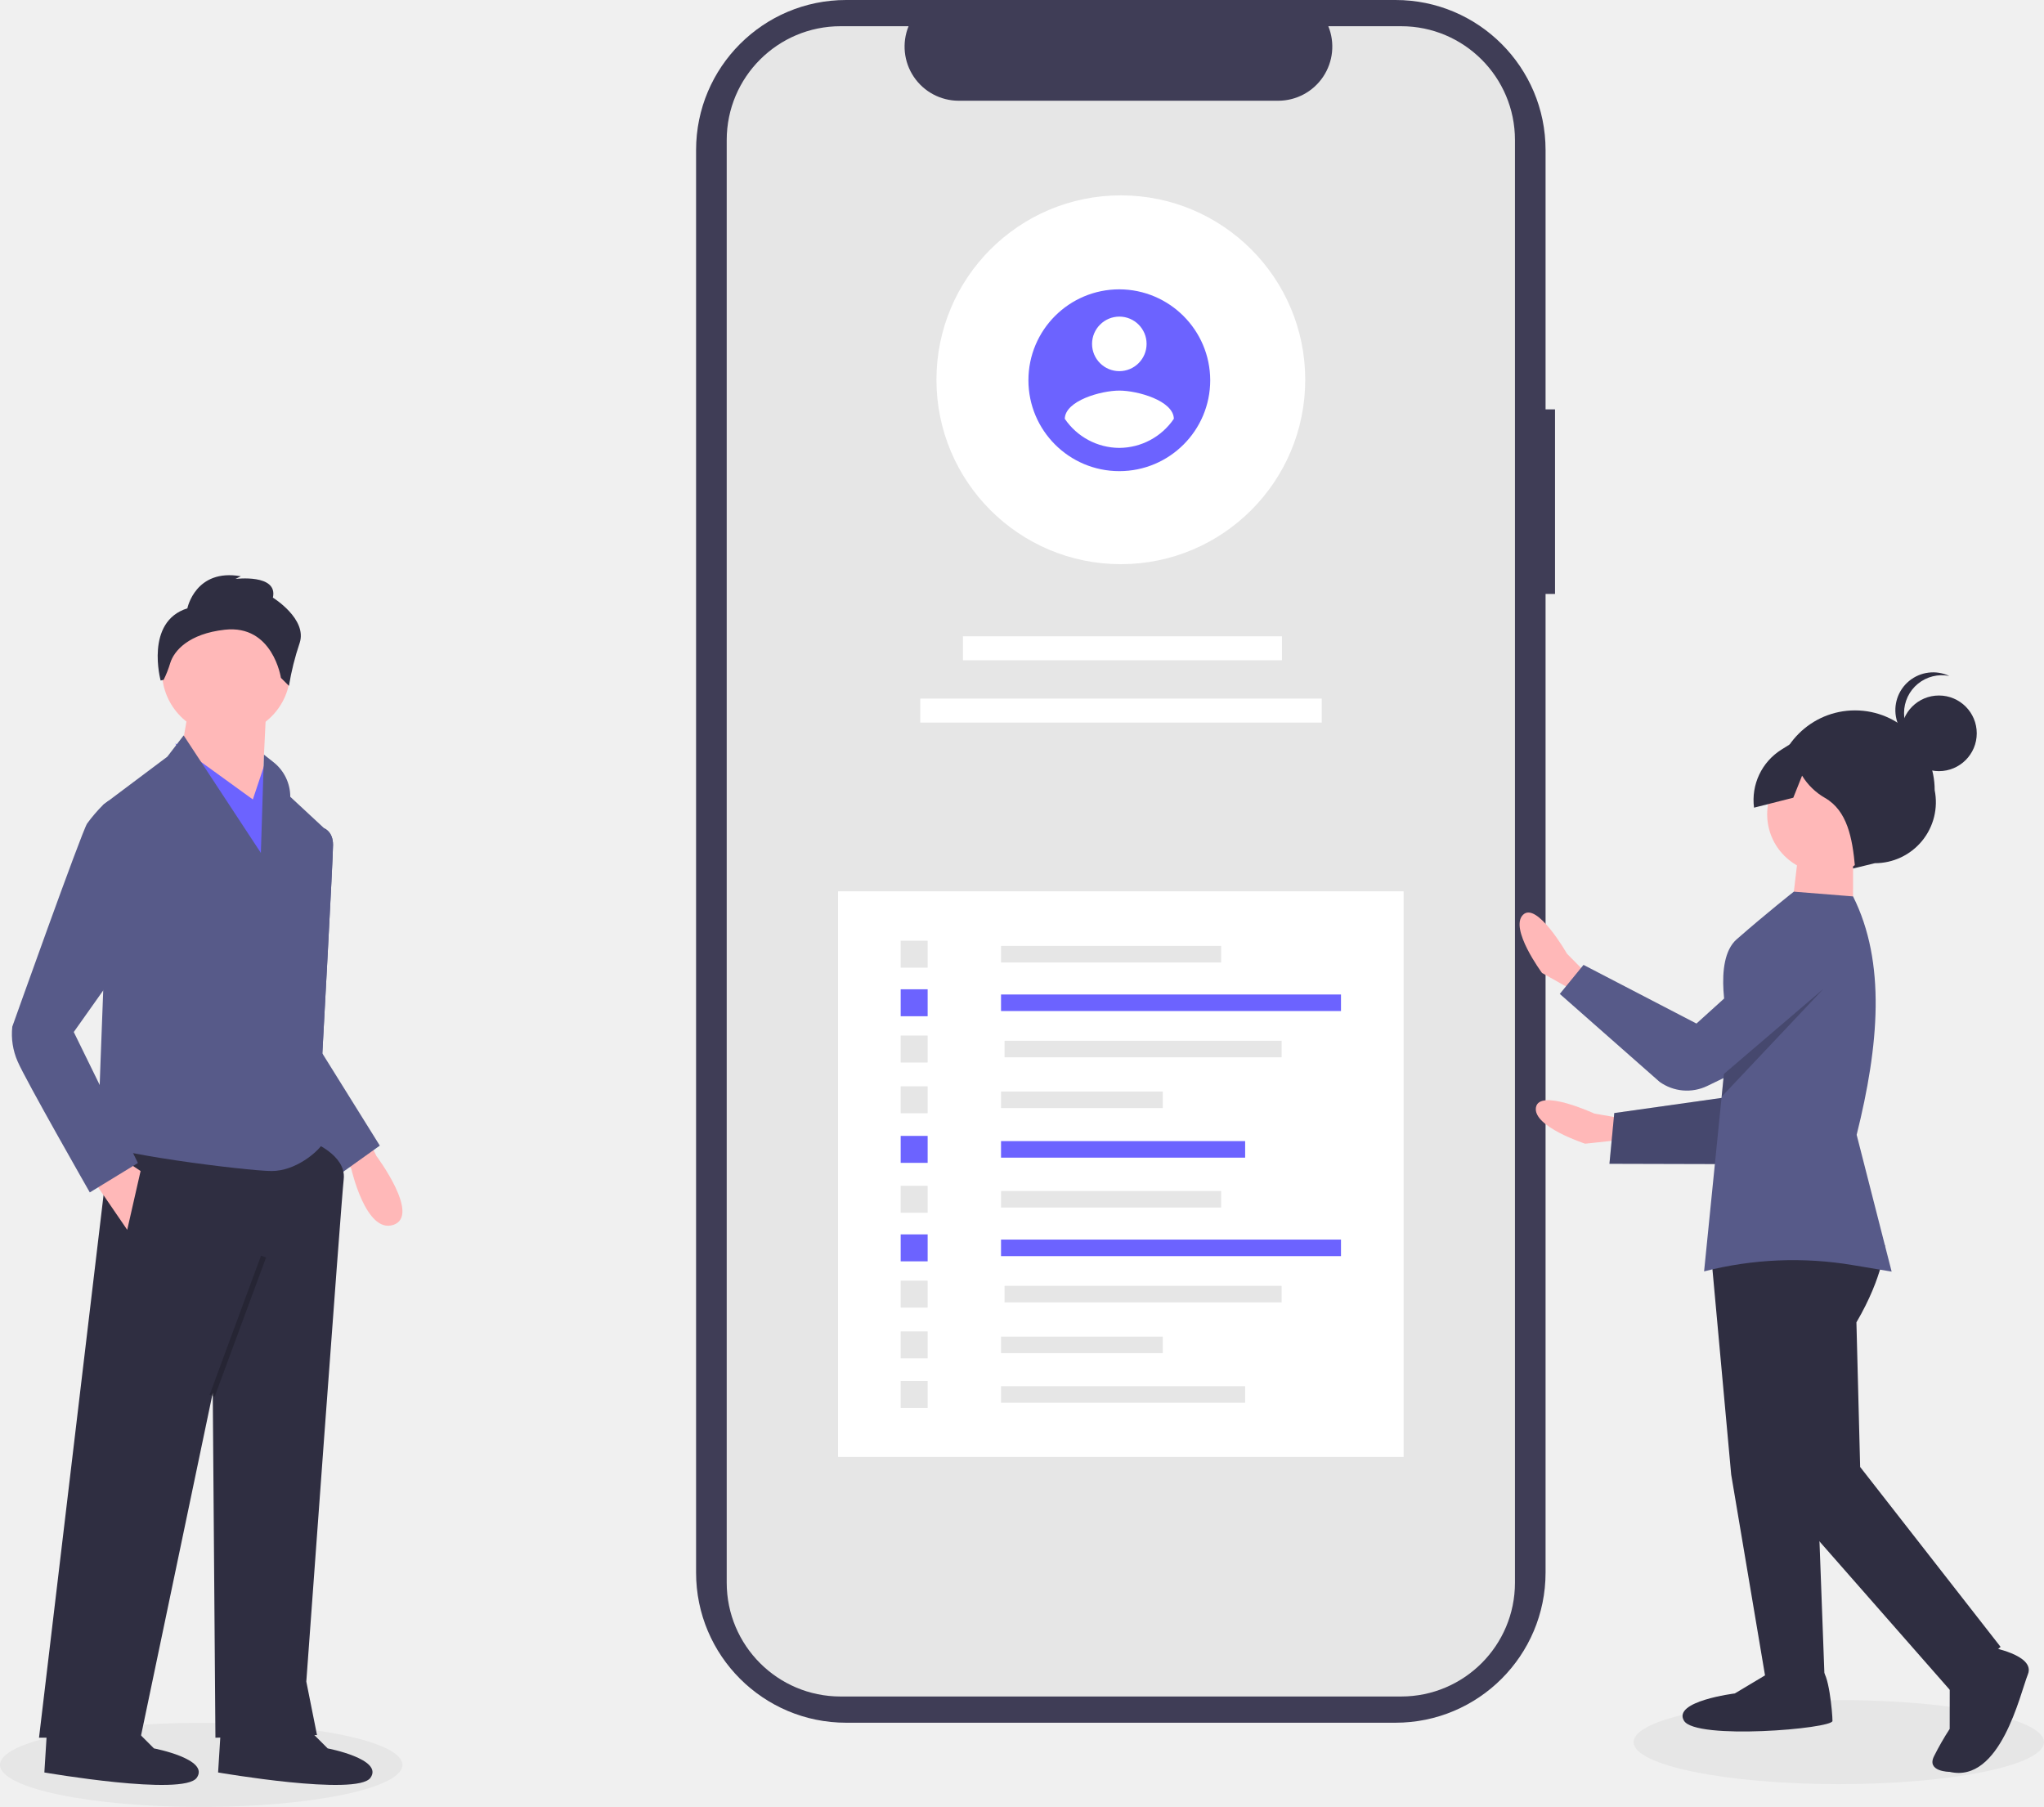
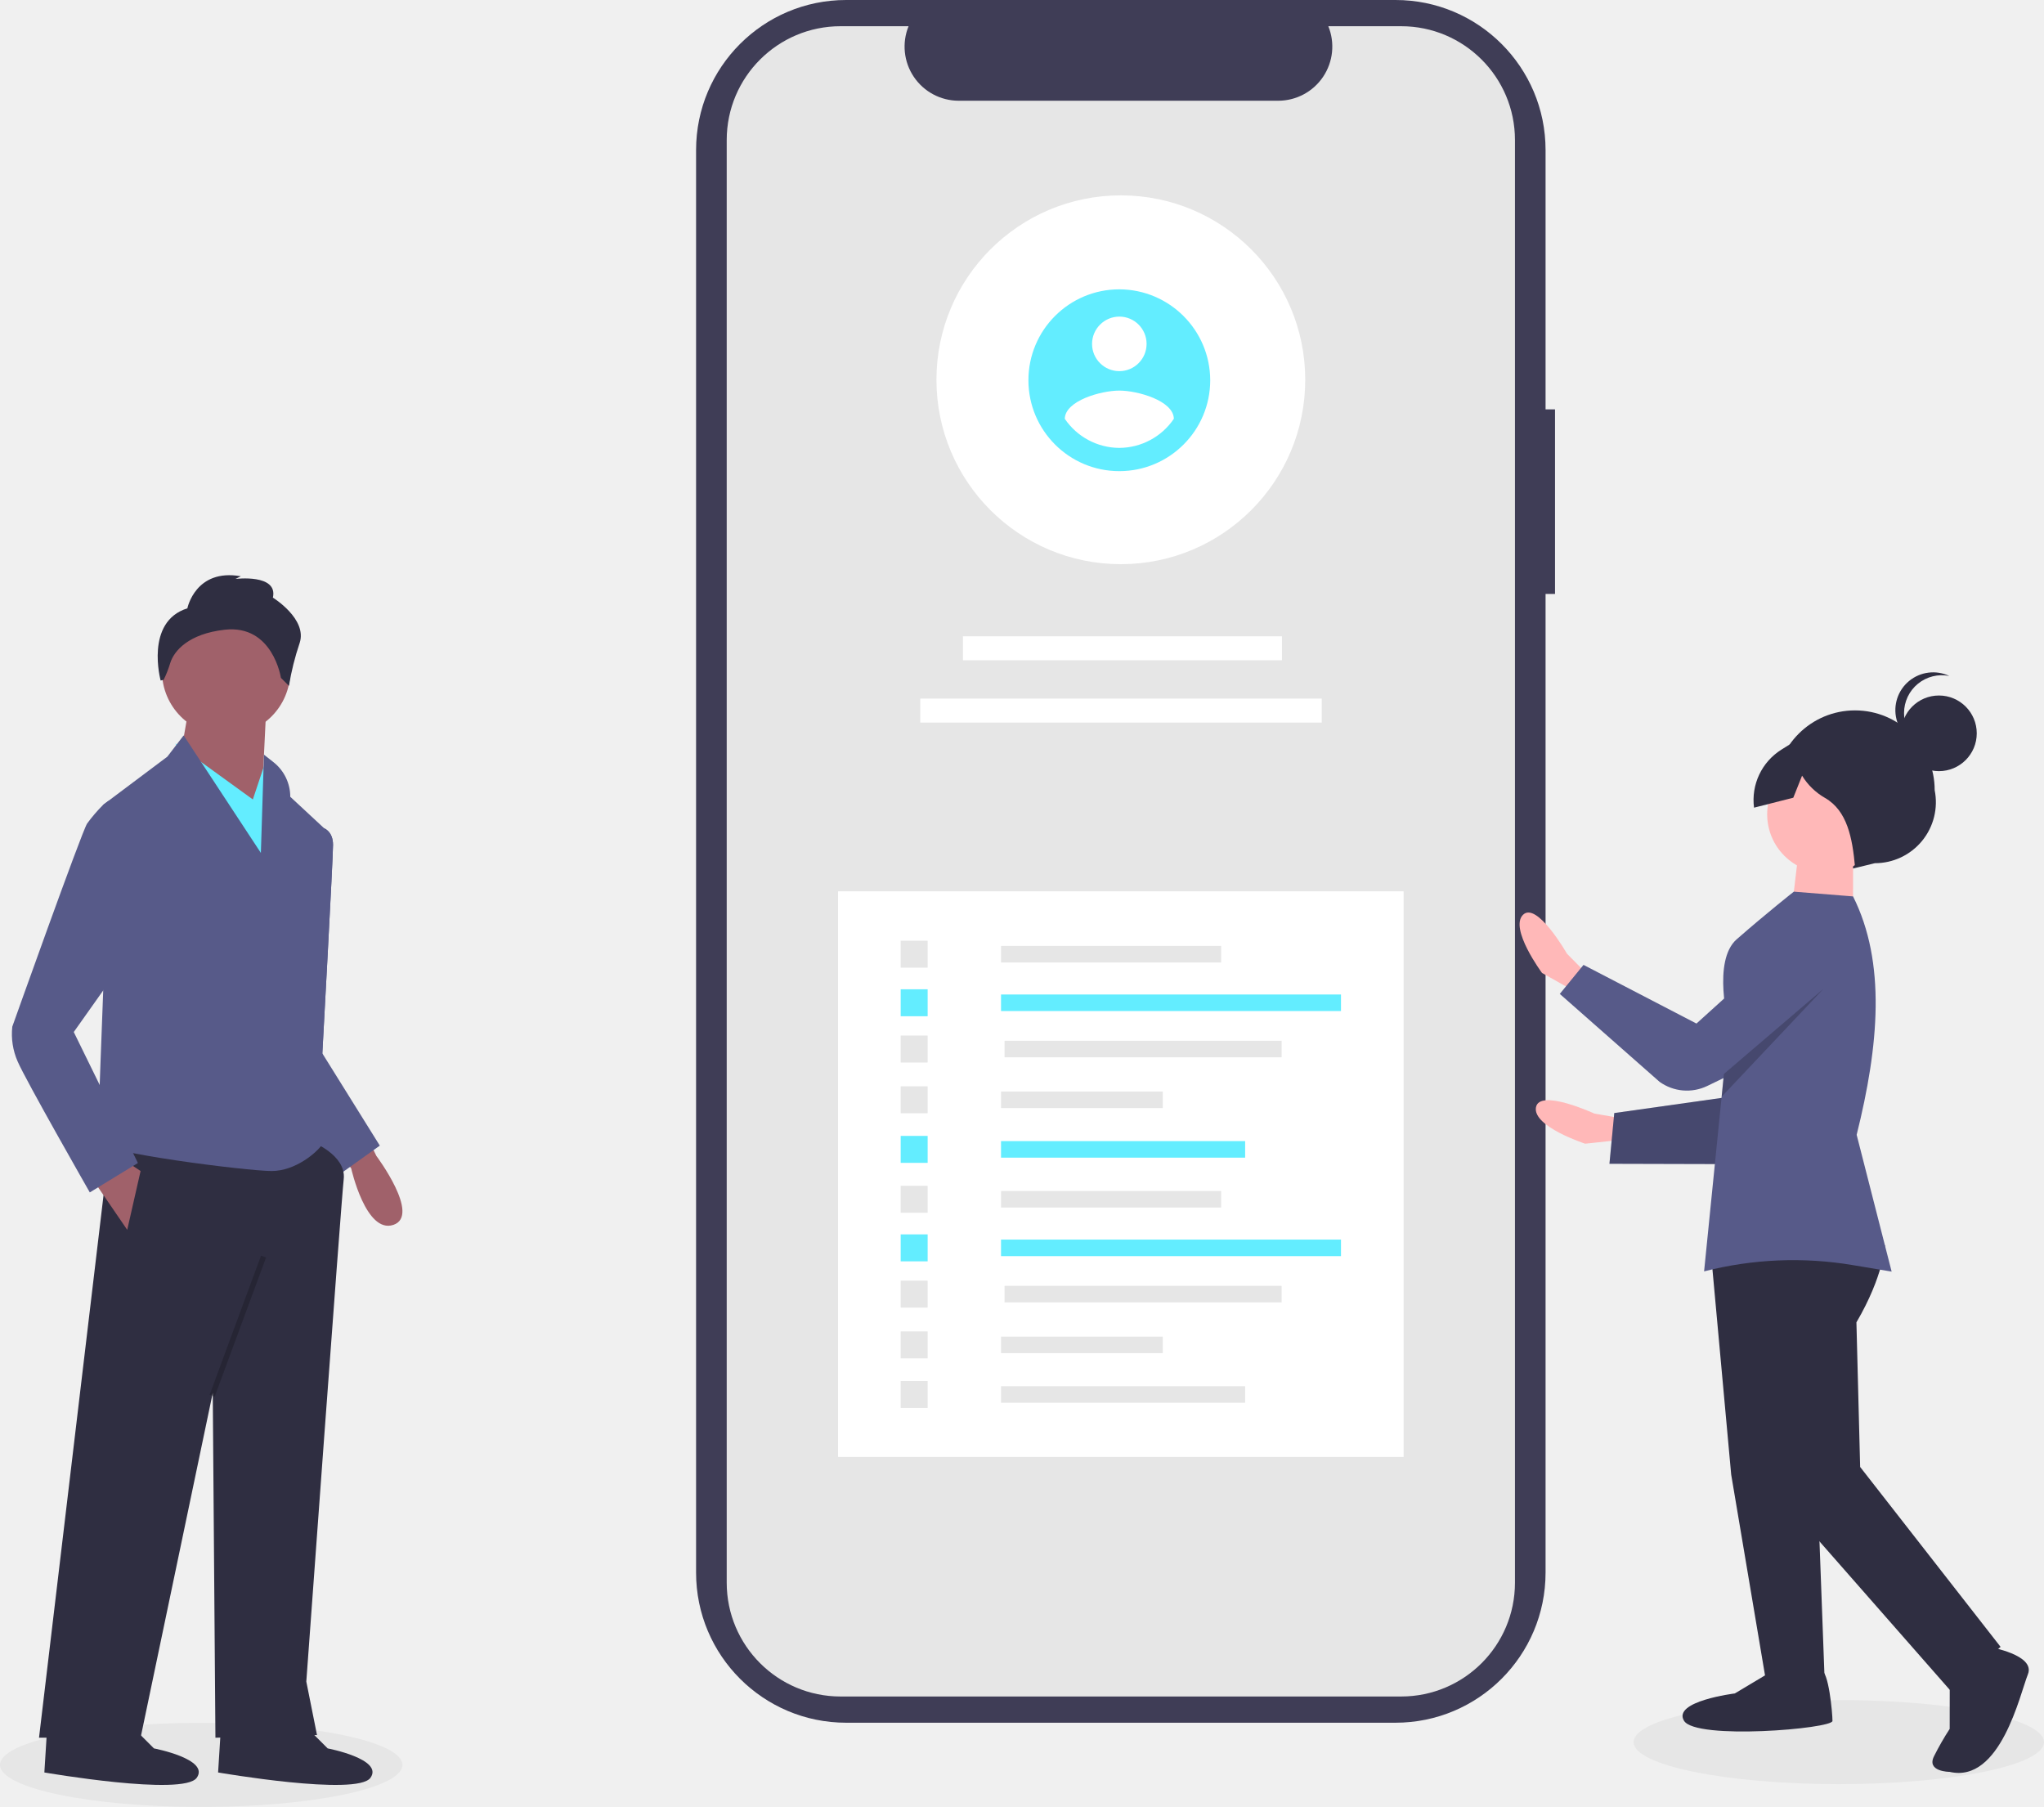
<svg xmlns="http://www.w3.org/2000/svg" id="a33e59cf-d648-43ac-a922-97b4db9e4e4a" data-name="Layer 1" width="806.276" height="712.737" viewBox="0 0 806.276 712.737">
  <ellipse cx="79.371" cy="696.145" rx="79.371" ry="16.591" fill="#e6e6e6" />
-   <path d="M342.209,543.135l3.105,6.417s17.626,23.523,6.738,27.209-16.667-22.311-16.667-22.311l-2.879-3.638Z" transform="translate(-196.8618 -93.63157)" fill="#FFB8B8" />
+   <path d="M342.209,543.135l3.105,6.417s17.626,23.523,6.738,27.209-16.667-22.311-16.667-22.311l-2.879-3.638Z" transform="translate(-196.8618 -93.63157)" fill="#a0616a" />
  <path d="M321.905,421.621l2.897-1.226s3.429,1.226,3.429,6.498S324.014,509.133,324.014,509.133l8.435,42.175-11.598,2.109-17.924-39.011Z" transform="translate(-196.8618 -93.63157)" fill="#575a89" />
  <path d="M321.905,421.621l2.897-1.226s3.429,1.226,3.429,6.498S324.014,509.133,324.014,509.133l22.669,36.376-14.761,10.544-28.995-41.647Z" transform="translate(-196.8618 -93.63157)" fill="#575a89" />
  <path d="M319.797,543.927s13.707,5.272,12.652,14.761-14.761,198.221-14.761,198.221l4.217,21.087-40.066,1.054-1.054-136.013-28.468,136.013H212.251l28.468-239.341Z" transform="translate(-196.8618 -93.63157)" fill="#2f2e41" />
  <path d="M316.633,773.779l9.489,9.489s22.142,4.217,16.87,11.598-60.099-2.109-60.099-2.109l1.054-16.87Z" transform="translate(-196.8618 -93.63157)" fill="#2f2e41" />
  <path d="M248.1,773.779l9.489,9.489s22.142,4.217,16.87,11.598-60.099-2.109-60.099-2.109l1.054-16.87Z" transform="translate(-196.8618 -93.63157)" fill="#2f2e41" />
-   <circle cx="89.195" cy="264.727" r="25.305" fill="#FFB8B8" />
-   <polygon points="105.011 279.489 102.902 322.717 70.216 303.739 74.434 279.489 105.011 279.489" fill="#FFB8B8" />
-   <polygon points="69.162 293.195 99.739 315.337 105.011 299.521 114.5 324.826 109.228 370.164 69.162 293.195" fill="#6c63ff" />
+   <circle cx="89.195" cy="264.727" r="25.305" fill="#a0616a" />
+   <polygon points="105.011 279.489 102.902 322.717 70.216 303.739 74.434 279.489 105.011 279.489" fill="#a0616a" />
+   <polygon points="69.162 293.195 99.739 315.337 105.011 299.521 114.5 324.826 109.228 370.164 69.162 293.195" fill="#63edff" />
  <path d="M269.302,383.702l30.462,46.354,1.222-38.755,3.752,2.957a17.388,17.388,0,0,1,6.625,13.656h0l14.761,13.707-5.272,52.718-1.054,62.208s6.326,5.272,4.217,8.435-10.544,10.544-20.033,10.544-68.534-7.381-68.534-11.598,2.109-59.044,2.109-59.044V411.077l25.305-18.979Z" transform="translate(-196.8618 -93.63157)" fill="#575a89" />
-   <polygon points="36.477 465.057 50.184 485.09 55.455 461.894 49.129 457.676 36.477 465.057" fill="#FFB8B8" />
+   <polygon points="36.477 465.057 50.184 485.09 55.455 461.894 49.129 457.676 36.477 465.057" fill="#a0616a" />
  <rect x="261.42" y="615.662" width="58.525" height="2.109" transform="translate(-585.4007 582.1884) rotate(-69.73678)" opacity="0.2" />
  <path d="M270.769,333.581s3.163-15.815,21.087-12.652l-2.109,1.054s16.87-2.109,14.761,7.381c0,0,13.707,8.435,10.544,17.924a107.284,107.284,0,0,0-4.217,16.87l-3.163-3.163s-3.163-21.087-22.142-18.979c-14.234,1.582-20.033,8.303-21.516,13.147a42.782,42.782,0,0,1-2.605,6.627l-1.184.26S253.899,338.853,270.769,333.581Z" transform="translate(-196.8618 -93.63157)" fill="#2f2e41" />
  <path d="M249.154,410.023l-9.598-.445-2,1.5a63.119,63.119,0,0,0-6.326,7.381c-2.109,3.163-29.522,80.132-29.522,80.132a26.867,26.867,0,0,0,2.109,13.707c3.163,7.381,28.468,51.664,28.468,51.664l18.979-11.598-25.305-51.664,17.924-25.305Z" transform="translate(-196.8618 -93.63157)" fill="#575a89" />
  <path d="M810.257,255.107h-3.734V152.828a59.196,59.196,0,0,0-59.197-59.197H530.634a59.196,59.196,0,0,0-59.197,59.197V713.94a59.196,59.196,0,0,0,59.197,59.197H747.327a59.196,59.196,0,0,0,59.197-59.197V327.911h3.734Z" transform="translate(-196.8618 -93.63157)" fill="#3f3d56" />
  <path d="M794.455,148.864V717.904a44.899,44.899,0,0,1-44.89,44.89H528.43a44.903,44.903,0,0,1-44.908-44.89V148.864a44.903,44.903,0,0,1,44.908-44.89H555.255a21.349,21.349,0,0,0,19.749,29.39h126.077a21.348,21.348,0,0,0,19.749-29.39h28.735A44.899,44.899,0,0,1,794.455,148.864Z" transform="translate(-196.8618 -93.63157)" fill="#e6e6e6" />
  <rect x="330.58" y="351.565" width="223.094" height="223.094" fill="#fff" />
  <rect x="379.838" y="250.974" width="125.838" height="9.458" fill="#fff" />
  <rect x="363.001" y="275.551" width="158.368" height="9.458" fill="#fff" />
  <rect x="394.865" y="373.102" width="86.842" height="6.527" fill="#e6e6e6" />
-   <rect x="394.865" y="392.264" width="134.103" height="6.527" fill="#6c63ff" />
+   <rect x="394.865" y="392.264" width="134.103" height="6.527" fill="#63edff" />
  <rect x="396.26" y="410.513" width="109.291" height="6.527" fill="#e6e6e6" />
  <rect x="394.865" y="430.536" width="63.802" height="6.527" fill="#e6e6e6" />
-   <rect x="394.865" y="450.095" width="96.294" height="6.527" fill="#6c63ff" />
+   <rect x="394.865" y="450.095" width="96.294" height="6.527" fill="#63edff" />
  <rect x="355.284" y="371.049" width="10.634" height="10.634" fill="#e6e6e6" />
-   <rect x="355.284" y="390.21" width="10.634" height="10.634" fill="#6c63ff" />
+   <rect x="355.284" y="390.21" width="10.634" height="10.634" fill="#63edff" />
  <rect x="355.284" y="408.459" width="10.634" height="10.634" fill="#e6e6e6" />
  <rect x="355.284" y="428.483" width="10.634" height="10.634" fill="#e6e6e6" />
-   <rect x="355.284" y="448.042" width="10.634" height="10.634" fill="#6c63ff" />
+   <rect x="355.284" y="448.042" width="10.634" height="10.634" fill="#63edff" />
  <rect x="394.865" y="469.776" width="86.842" height="6.527" fill="#e6e6e6" />
-   <rect x="394.865" y="488.937" width="134.103" height="6.527" fill="#6c63ff" />
+   <rect x="394.865" y="488.937" width="134.103" height="6.527" fill="#63edff" />
  <rect x="396.26" y="507.187" width="109.291" height="6.527" fill="#e6e6e6" />
  <rect x="394.865" y="527.21" width="63.802" height="6.527" fill="#e6e6e6" />
  <rect x="394.865" y="546.769" width="96.294" height="6.527" fill="#e6e6e6" />
  <rect x="355.284" y="467.722" width="10.634" height="10.634" fill="#e6e6e6" />
-   <rect x="355.284" y="486.884" width="10.634" height="10.634" fill="#6c63ff" />
+   <rect x="355.284" y="486.884" width="10.634" height="10.634" fill="#63edff" />
  <rect x="355.284" y="505.133" width="10.634" height="10.634" fill="#e6e6e6" />
  <rect x="355.284" y="525.157" width="10.634" height="10.634" fill="#e6e6e6" />
  <rect x="355.284" y="544.715" width="10.634" height="10.634" fill="#e6e6e6" />
  <circle cx="442.126" cy="149.795" r="72.736" fill="#fff" />
-   <path d="M638.388,207.756a35.856,35.856,0,1,0,35.856,35.856A35.961,35.961,0,0,0,638.388,207.756Zm0,10.757A10.757,10.757,0,1,1,627.631,229.27a10.793,10.793,0,0,1,10.757-10.757Zm0,51.784a26.121,26.121,0,0,1-21.514-11.481c.172-7.171,14.342-11.119,21.514-11.119s21.341,3.948,21.514,11.119a26.164,26.164,0,0,1-21.514,11.481Z" transform="translate(-196.8618 -93.63157)" fill="#6c63ff" />
+   <path d="M638.388,207.756a35.856,35.856,0,1,0,35.856,35.856A35.961,35.961,0,0,0,638.388,207.756Zm0,10.757A10.757,10.757,0,1,1,627.631,229.27a10.793,10.793,0,0,1,10.757-10.757Zm0,51.784a26.121,26.121,0,0,1-21.514-11.481c.172-7.171,14.342-11.119,21.514-11.119s21.341,3.948,21.514,11.119a26.164,26.164,0,0,1-21.514,11.481Z" transform="translate(-196.8618 -93.63157)" fill="#63edff" />
  <ellipse cx="725.333" cy="687.145" rx="80.943" ry="16.591" fill="#e6e6e6" />
  <path d="M836.406,534.708,825.775,532.864s-21.726-10.026-23.043-2.433S822.149,544.75,822.149,544.75l22.315-2.387Z" transform="translate(-196.8618 -93.63157)" fill="#ffb8b8" />
  <polygon points="701.374 364.197 686.483 432.01 636.77 439.031 634.864 459.037 698.973 459.207 731.035 400.629 701.374 364.197" fill="#575a89" />
  <polygon points="701.374 364.197 686.483 432.01 636.77 439.031 634.864 459.037 698.973 459.207 731.035 400.629 701.374 364.197" opacity="0.2" />
  <path d="M822.565,477.495l-7.586-7.672s-11.872-20.775-17.352-15.356,7.5,22.93,7.5,22.93l19.556,11.009Z" transform="translate(-196.8618 -93.63157)" fill="#ffb8b8" />
  <path d="M927.075,436.386l9.34-2.277a24.044,24.044,0,0,0,23.598-28.806v0a31.428,31.428,0,0,0-31.388-31.467h-0a31.428,31.428,0,0,0-31.467,31.388v0A24.974,24.974,0,0,0,927.075,436.386Z" transform="translate(-196.8618 -93.63157)" fill="#2f2e41" />
  <polygon points="675.283 498.398 682.885 581.64 696.654 663.348 719.774 663.377 716.792 583.224 704.584 486.104 675.283 498.398" fill="#2f2e41" />
  <path d="M896.605,752.359l-15.425,9.229s-24.665,3.052-20.051,10.764,58.567,3.156,58.571.074-1.516-20.039-4.599-20.043Z" transform="translate(-196.8618 -93.63157)" fill="#2f2e41" />
  <path d="M940.391,584.838s-.434,11.901-11.246,30.383l1.47,57.031,55.399,70.971L965.955,760.153l-67.722-77.152-16.839-92.502L903,568.948Z" transform="translate(-196.8618 -93.63157)" fill="#2f2e41" />
  <path d="M981.39,743.218s18.492,3.106,15.4,10.809-10.844,43.144-30.875,38.495c0,0-9.248-.012-6.158-6.173a111.496,111.496,0,0,1,6.179-10.782l.025-20.037Z" transform="translate(-196.8618 -93.63157)" fill="#2f2e41" />
  <circle cx="720.204" cy="321.2" r="23.12" fill="#ffb8b8" />
  <polygon points="730.974 336.627 730.941 362.83 706.28 362.799 709.395 336.6 730.974 336.627" fill="#ffb8b8" />
  <path d="M943.038,595.199l-15.3-2.56a141.802,141.802,0,0,0-58.68,2.47l6.92-68.89.9-8.98,1.93-19.23s-6.67-25.34,3.12-33.9c11.95-10.45,22.53-18.77,22.53-18.77l23.36,1.87c13.06,26.04,10.23,58.77,1.42,94.03Z" transform="translate(-196.8618 -93.63157)" fill="#575a89" />
  <path d="M917.537,450.782,866.049,497.358l-44.556-23.139-9.355,11.449,39.358,34.678a18.501,18.501,0,0,0,18.838,1.616l50.209-24.299Z" transform="translate(-196.8618 -93.63157)" fill="#575a89" />
  <circle cx="764.834" cy="289.25" r="14.917" fill="#2f2e41" />
  <path d="M947.932,374.863A14.91,14.91,0,0,1,965.784,360.258a14.91,14.91,0,1,0-9.299,28.1A14.904,14.904,0,0,1,947.932,374.863Z" transform="translate(-196.8618 -93.63157)" fill="#2f2e41" />
  <path d="M935.136,383.322l-20.11-3.703-15.465,9.693a23.46,23.46,0,0,0-10.807,22.895l15.489-3.926,3.468-8.697h0a25.371,25.371,0,0,0,9.041,8.777c8.776,5.038,10.81,15.746,11.848,27.293l16.966-9.227,10.811-16.941Z" transform="translate(-196.8618 -93.63157)" fill="#2f2e41" />
  <polygon points="719.276 390.037 679.117 432.587 680.016 423.607 719.276 390.037" opacity="0.2" />
</svg>
